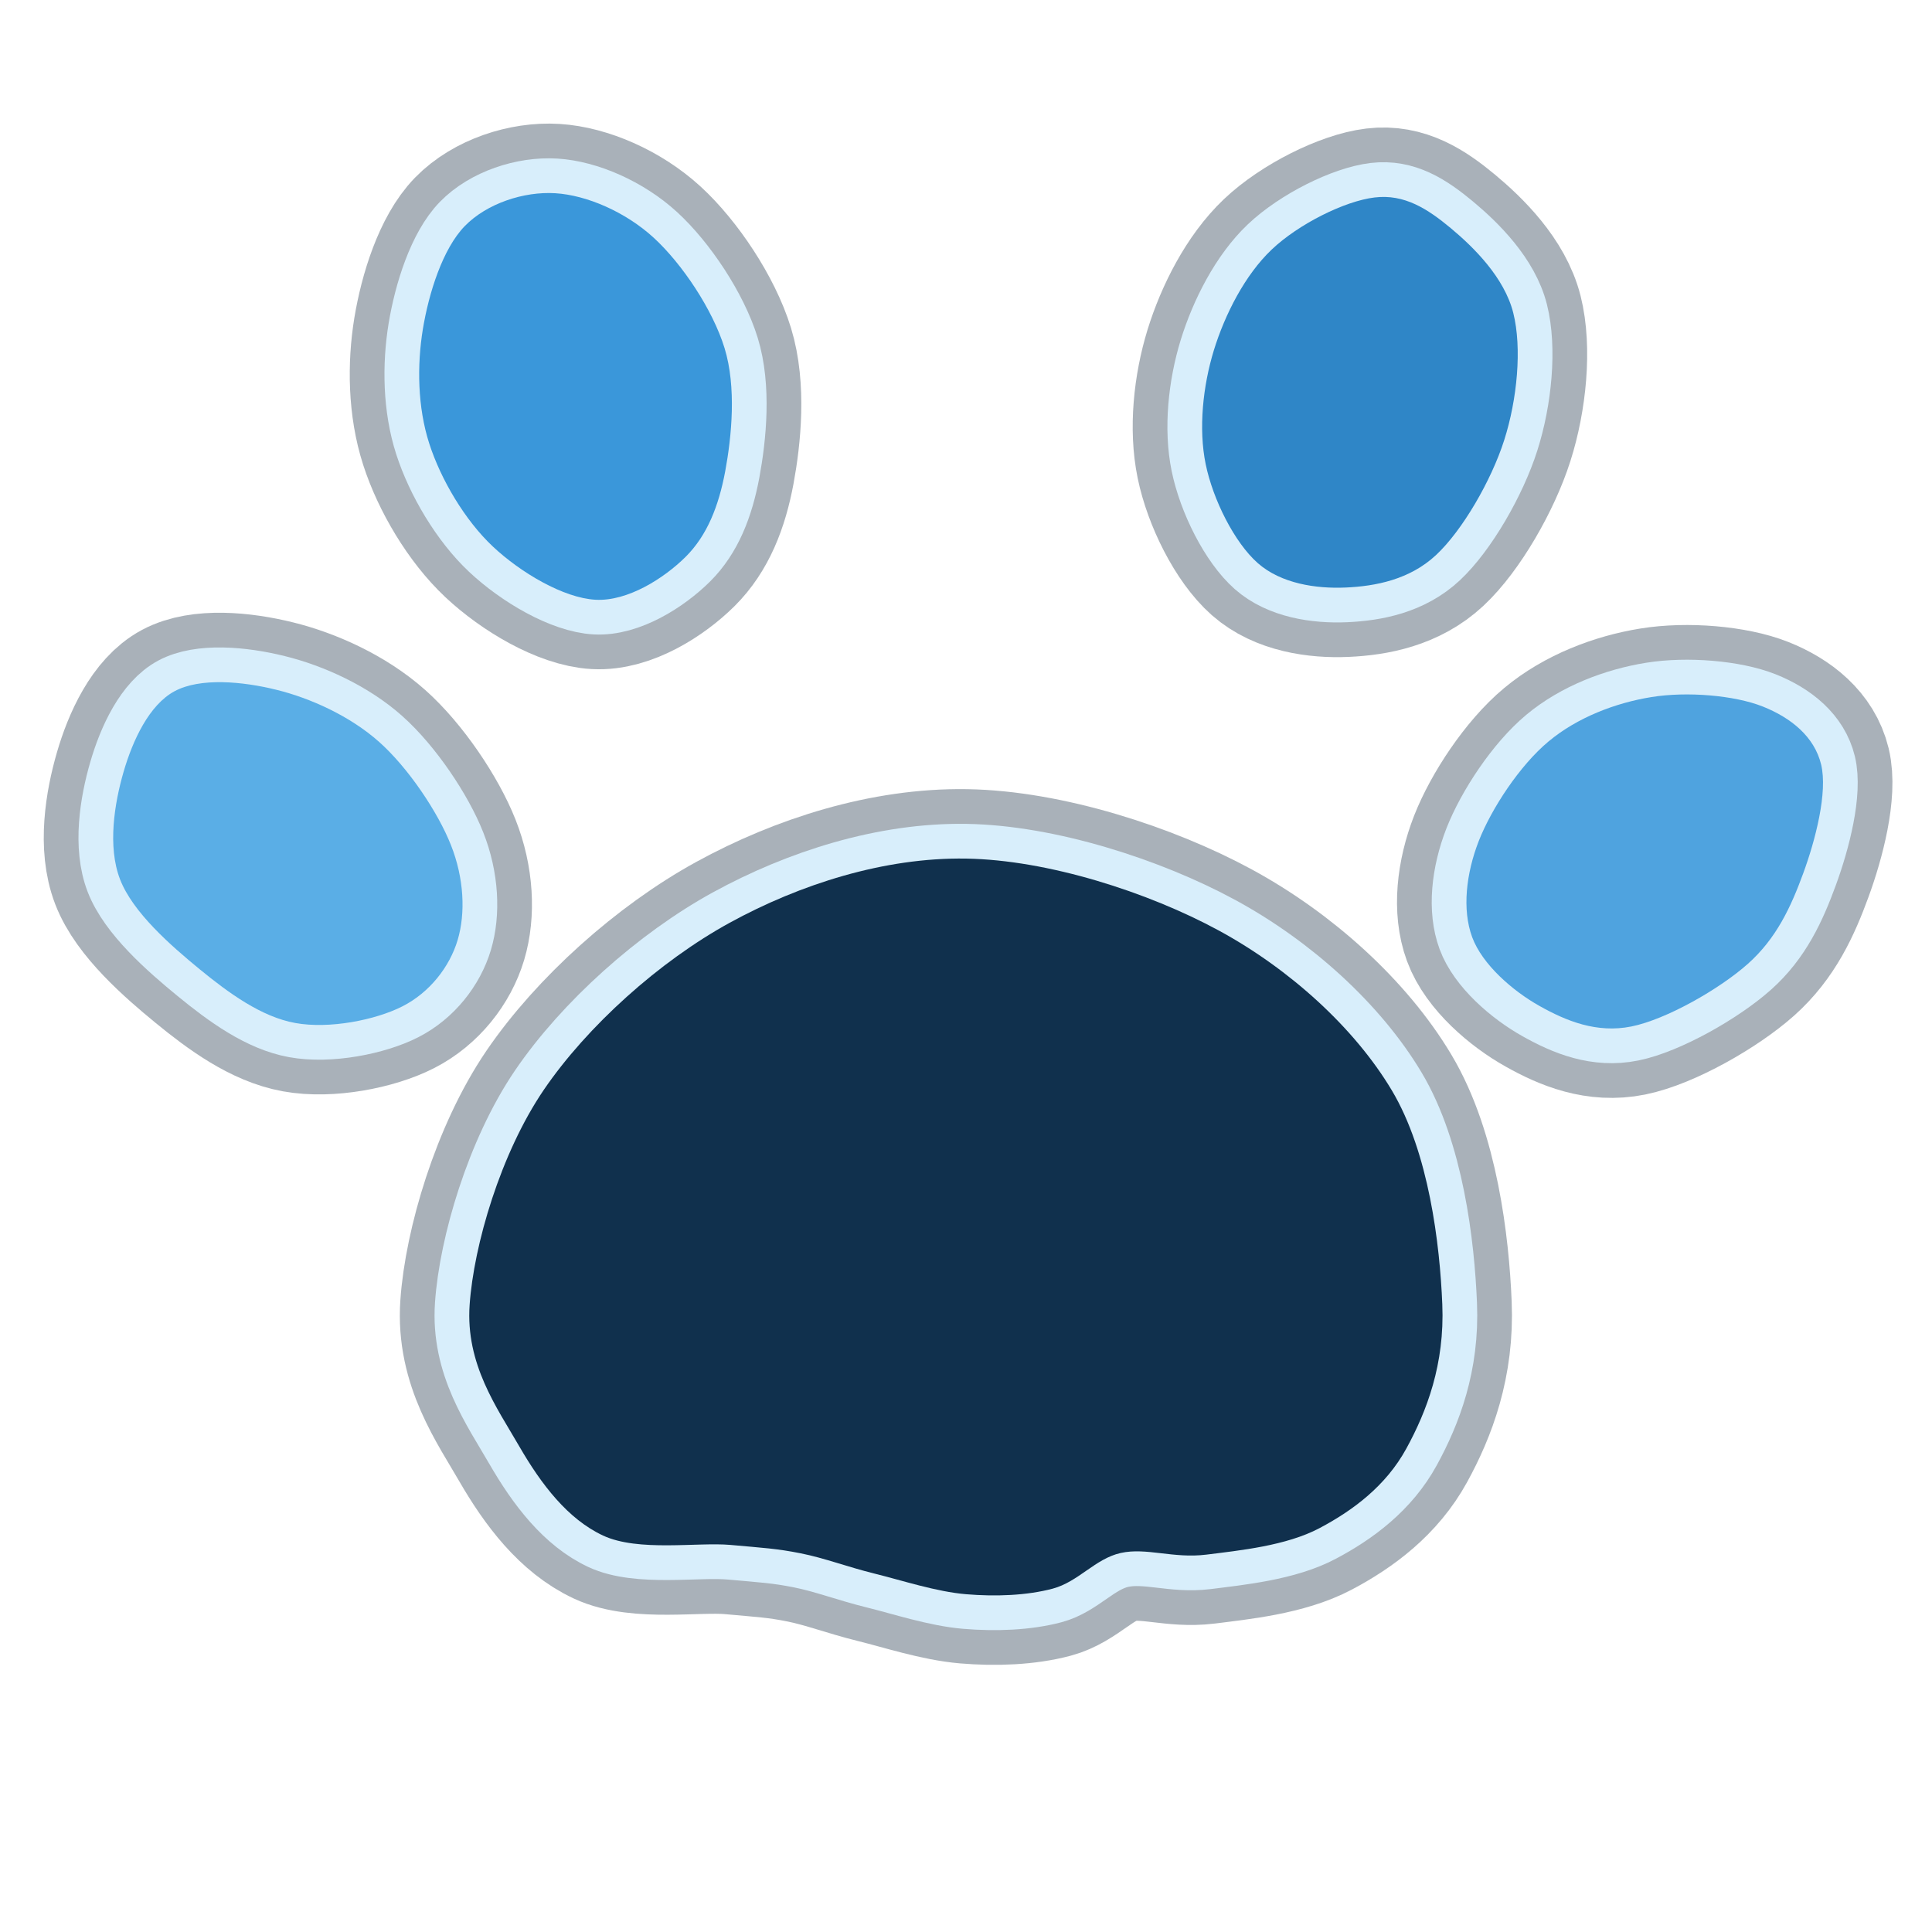
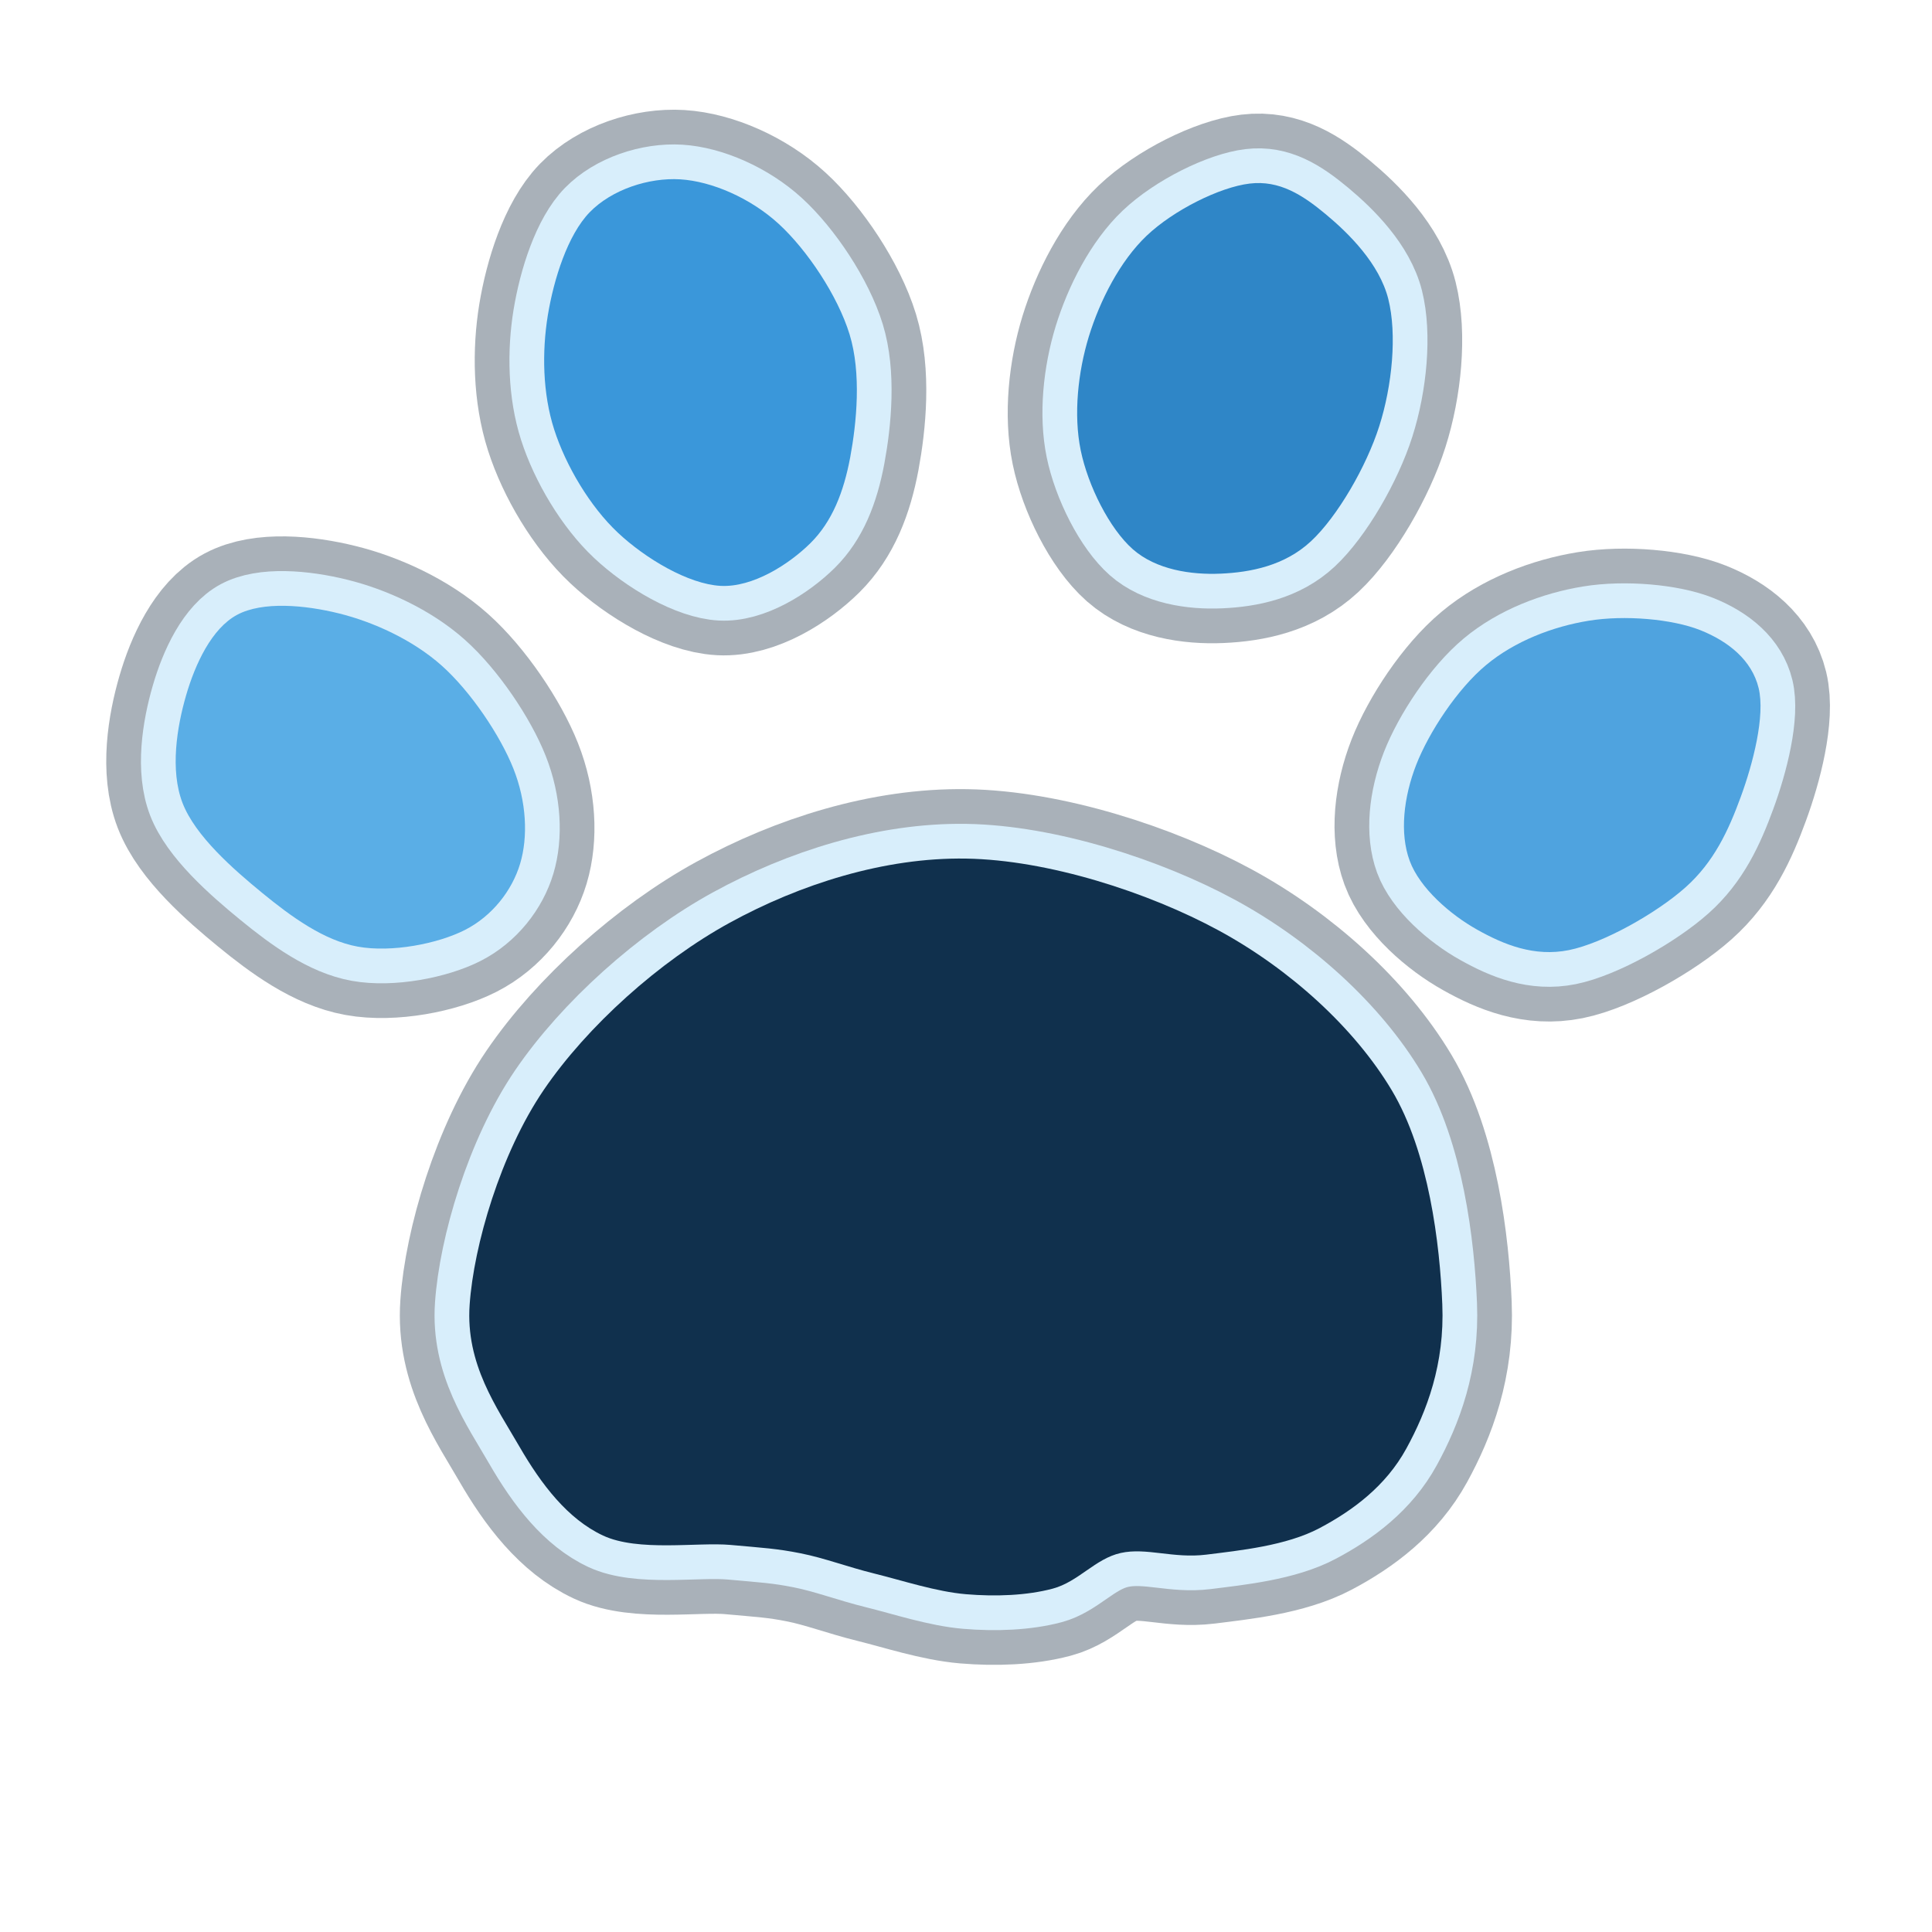
<svg xmlns="http://www.w3.org/2000/svg" viewBox="0 0 256 256" width="256" height="256">
  <g transform="translate(128 128) scale(0.92) translate(-128 -128)">
    <g fill="#0A2036" stroke="#0A2036" stroke-width="20" stroke-linejoin="round" opacity="0.35">
      <path d="M128.00,112.53C139.74,112.71 154.21,117.35 164.43,122.90C174.65,128.46 183.95,136.91 189.31,145.88C194.68,154.85 196.25,168.12 196.60,176.73C196.96,185.34 194.36,192.14 191.41,197.52C188.47,202.89 183.72,206.42 178.92,208.96C174.12,211.51 167.38,212.18 162.61,212.78C157.84,213.37 153.98,211.72 150.29,212.54C146.60,213.36 144.20,216.69 140.48,217.68C136.77,218.67 132.27,218.84 128.00,218.48C123.72,218.12 118.83,216.50 114.86,215.52C110.89,214.54 107.66,213.28 104.19,212.59C100.73,211.90 98.81,211.81 94.06,211.38C89.32,210.96 80.79,212.40 75.72,210.03C70.65,207.66 66.84,202.69 63.64,197.15C60.44,191.61 55.91,185.35 56.51,176.80C57.10,168.25 60.95,155.01 67.19,145.84C73.44,136.67 83.84,127.32 93.97,121.77C104.10,116.22 116.25,112.34 128.00,112.53Z" />
-       <path d="M43.48,95.73C47.67,99.46 51.94,105.83 53.82,110.59C55.71,115.35 55.94,120.40 54.78,124.27C53.62,128.14 50.75,131.81 46.85,133.80C42.96,135.79 36.27,137.10 31.40,136.21C26.53,135.33 21.84,131.92 17.63,128.47C13.42,125.02 7.99,120.26 6.16,115.52C4.33,110.78 5.36,104.54 6.67,100.03C7.98,95.51 10.35,90.39 14.02,88.42C17.69,86.45 23.78,87.00 28.69,88.22C33.60,89.43 39.29,92.00 43.48,95.73Z" />
-       <path d="M93.23,39.02C94.95,44.63 94.25,51.74 93.32,56.75C92.38,61.76 90.72,65.99 87.61,69.08C84.50,72.16 79.28,75.50 74.65,75.25C70.02,75.00 63.84,71.33 59.85,67.58C55.85,63.82 52.37,57.96 50.69,52.74C49.01,47.53 48.92,41.51 49.77,36.29C50.63,31.07 52.63,24.70 55.81,21.43C58.99,18.17 64.31,16.42 68.85,16.70C73.38,16.98 78.96,19.39 83.02,23.11C87.08,26.83 91.51,33.42 93.23,39.02Z" />
-       <path d="M205.52,52.25C203.67,58.06 199.50,65.27 195.69,68.82C191.89,72.36 186.97,73.30 182.69,73.49C178.41,73.68 173.38,72.93 170.02,69.97C166.66,67.00 163.57,60.83 162.52,55.72C161.47,50.61 162.12,44.46 163.70,39.31C165.29,34.16 168.17,28.48 172.02,24.82C175.88,21.15 182.55,17.82 186.85,17.31C191.15,16.79 194.49,18.96 197.82,21.73C201.15,24.50 205.54,28.85 206.82,33.93C208.10,39.02 207.38,46.43 205.52,52.25Z" />
-       <path d="M240.62,127.68C236.50,131.35 228.84,135.70 223.84,136.71C218.84,137.72 214.43,135.91 210.61,133.76C206.78,131.62 202.36,127.80 200.90,123.84C199.44,119.88 200.02,114.70 201.85,110.00C203.69,105.31 207.76,99.11 211.90,95.66C216.04,92.20 221.56,90.10 226.70,89.27C231.84,88.43 238.68,89.01 242.76,90.63C246.83,92.25 250.19,94.97 251.16,98.97C252.13,102.98 250.34,109.87 248.58,114.66C246.83,119.44 244.75,124.00 240.62,127.68Z" />
+       <path d="M52.48,84.73C56.67,88.46 60.94,94.83 62.82,99.59C64.71,104.35 64.94,109.40 63.78,113.27C62.62,117.14 59.75,120.81 55.85,122.80C51.96,124.79 45.27,126.10 40.40,125.21C35.53,124.33 30.84,120.92 26.63,117.47C22.42,114.02 16.99,109.26 15.16,104.52C13.33,99.78 14.36,93.54 15.67,89.03C16.98,84.51 19.35,79.39 23.02,77.42C26.69,75.45 32.78,76.00 37.69,77.22C42.60,78.43 48.29,81.00 52.48,84.73Z" />
+       <path d="M111.23,37.02C112.95,42.63 112.25,49.74 111.32,54.75C110.38,59.76 108.72,63.99 105.61,67.08C102.50,70.16 97.28,73.50 92.65,73.25C88.02,73.00 81.84,69.33 77.85,65.58C73.85,61.82 70.37,55.96 68.69,50.74C67.01,45.53 66.92,39.51 67.77,34.29C68.63,29.07 70.63,22.70 73.81,19.43C76.99,16.17 82.31,14.42 86.85,14.70C91.38,14.98 96.96,17.39 101.02,21.11C105.08,24.83 109.51,31.42 111.23,37.02Z" />
+       <path d="M187.52,50.25C185.67,56.06 181.50,63.27 177.69,66.82C173.89,70.36 168.97,71.30 164.69,71.49C160.41,71.68 155.38,70.93 152.02,67.97C148.66,65.00 145.57,58.83 144.52,53.72C143.47,48.61 144.12,42.46 145.70,37.31C147.29,32.16 150.17,26.48 154.02,22.82C157.88,19.15 164.55,15.82 168.85,15.31C173.15,14.79 176.49,16.96 179.82,19.73C183.15,22.50 187.54,26.85 188.82,31.93C190.10,37.02 189.38,44.43 187.52,50.25Z" />
+       <path d="M231.62,116.68C227.50,120.35 219.84,124.70 214.84,125.71C209.84,126.72 205.43,124.91 201.61,122.76C197.78,120.62 193.36,116.80 191.90,112.84C190.44,108.88 191.02,103.70 192.85,99.00C194.69,94.31 198.76,88.11 202.90,84.66C207.04,81.20 212.56,79.10 217.70,78.27C222.84,77.43 229.68,78.01 233.76,79.63C237.83,81.25 241.19,83.97 242.16,87.97C243.13,91.98 241.34,98.87 239.58,103.66C237.83,108.44 235.75,113.00 231.62,116.68Z" />
    </g>
    <g fill="#D8EEFB" stroke="#D8EEFB" stroke-width="10" stroke-linejoin="round">
      <path d="M128.00,112.53C139.74,112.71 154.21,117.35 164.43,122.90C174.65,128.46 183.95,136.91 189.31,145.88C194.68,154.85 196.25,168.12 196.60,176.73C196.96,185.34 194.36,192.14 191.41,197.52C188.47,202.89 183.72,206.42 178.92,208.96C174.12,211.51 167.38,212.18 162.61,212.78C157.84,213.37 153.98,211.72 150.29,212.54C146.60,213.36 144.20,216.69 140.48,217.68C136.77,218.67 132.27,218.84 128.00,218.48C123.72,218.12 118.83,216.50 114.86,215.52C110.89,214.54 107.66,213.28 104.19,212.59C100.73,211.90 98.81,211.81 94.06,211.38C89.32,210.96 80.79,212.40 75.72,210.03C70.65,207.66 66.84,202.69 63.64,197.15C60.44,191.61 55.91,185.35 56.51,176.80C57.10,168.25 60.95,155.01 67.19,145.84C73.44,136.67 83.84,127.32 93.97,121.77C104.10,116.22 116.25,112.34 128.00,112.53Z" />
-       <path d="M43.48,95.73C47.67,99.46 51.94,105.83 53.82,110.59C55.71,115.35 55.94,120.40 54.78,124.27C53.62,128.14 50.75,131.81 46.85,133.80C42.96,135.79 36.27,137.10 31.40,136.21C26.53,135.33 21.84,131.92 17.63,128.47C13.42,125.02 7.99,120.26 6.16,115.52C4.33,110.78 5.36,104.54 6.67,100.03C7.98,95.51 10.35,90.39 14.02,88.42C17.69,86.45 23.78,87.00 28.69,88.22C33.60,89.43 39.29,92.00 43.48,95.73Z" />
-       <path d="M93.23,39.02C94.95,44.63 94.25,51.74 93.32,56.75C92.38,61.76 90.72,65.99 87.61,69.08C84.50,72.16 79.28,75.50 74.65,75.25C70.02,75.00 63.84,71.33 59.85,67.58C55.85,63.82 52.37,57.96 50.69,52.74C49.01,47.53 48.92,41.51 49.77,36.29C50.63,31.07 52.63,24.70 55.81,21.43C58.99,18.17 64.31,16.42 68.85,16.70C73.38,16.98 78.96,19.39 83.02,23.11C87.08,26.83 91.51,33.42 93.23,39.02Z" />
-       <path d="M205.52,52.25C203.67,58.06 199.50,65.27 195.69,68.82C191.89,72.36 186.97,73.30 182.69,73.49C178.41,73.68 173.38,72.93 170.02,69.97C166.66,67.00 163.57,60.83 162.52,55.72C161.47,50.61 162.12,44.46 163.70,39.31C165.29,34.16 168.17,28.48 172.02,24.82C175.88,21.15 182.55,17.82 186.85,17.31C191.15,16.79 194.49,18.96 197.82,21.73C201.15,24.50 205.54,28.85 206.82,33.93C208.10,39.02 207.38,46.43 205.52,52.25Z" />
-       <path d="M240.62,127.68C236.50,131.35 228.84,135.70 223.84,136.71C218.84,137.72 214.43,135.91 210.61,133.76C206.78,131.62 202.36,127.80 200.90,123.84C199.44,119.88 200.02,114.70 201.85,110.00C203.69,105.31 207.76,99.11 211.90,95.66C216.04,92.20 221.56,90.10 226.70,89.27C231.84,88.43 238.68,89.01 242.76,90.63C246.83,92.25 250.19,94.97 251.16,98.97C252.13,102.98 250.34,109.87 248.58,114.66C246.83,119.44 244.75,124.00 240.62,127.68Z" />
+       <path d="M52.48,84.73C56.67,88.46 60.94,94.83 62.82,99.59C64.71,104.35 64.94,109.40 63.78,113.27C62.62,117.14 59.75,120.81 55.85,122.80C51.96,124.79 45.27,126.10 40.40,125.21C35.53,124.33 30.84,120.92 26.63,117.47C22.42,114.02 16.99,109.26 15.16,104.52C13.33,99.78 14.36,93.54 15.67,89.03C16.98,84.51 19.35,79.39 23.02,77.42C26.69,75.45 32.78,76.00 37.69,77.22C42.60,78.43 48.29,81.00 52.48,84.73Z" />
+       <path d="M111.23,37.02C112.95,42.63 112.25,49.74 111.32,54.75C110.38,59.76 108.72,63.99 105.61,67.08C102.50,70.16 97.28,73.50 92.65,73.25C88.02,73.00 81.84,69.33 77.85,65.58C73.85,61.82 70.37,55.96 68.69,50.74C67.01,45.53 66.92,39.51 67.77,34.29C68.63,29.07 70.63,22.70 73.81,19.43C76.99,16.17 82.31,14.42 86.85,14.70C91.38,14.98 96.96,17.39 101.02,21.11C105.08,24.83 109.51,31.42 111.23,37.02Z" />
+       <path d="M187.52,50.25C185.67,56.06 181.50,63.27 177.69,66.82C173.89,70.36 168.97,71.30 164.69,71.49C160.41,71.68 155.38,70.93 152.02,67.97C148.66,65.00 145.57,58.83 144.52,53.72C143.47,48.61 144.12,42.46 145.70,37.31C147.29,32.16 150.17,26.48 154.02,22.82C157.88,19.15 164.55,15.82 168.85,15.31C173.15,14.79 176.49,16.96 179.82,19.73C183.15,22.50 187.54,26.85 188.82,31.93C190.10,37.02 189.38,44.43 187.52,50.25Z" />
+       <path d="M231.62,116.68C227.50,120.35 219.84,124.70 214.84,125.71C209.84,126.72 205.43,124.91 201.61,122.76C197.78,120.62 193.36,116.80 191.90,112.84C190.44,108.88 191.02,103.70 192.85,99.00C194.69,94.31 198.76,88.11 202.90,84.66C207.04,81.20 212.56,79.10 217.70,78.27C222.84,77.43 229.68,78.01 233.76,79.63C237.83,81.25 241.19,83.97 242.16,87.97C243.13,91.98 241.34,98.87 239.58,103.66C237.83,108.44 235.75,113.00 231.62,116.68Z" />
    </g>
    <path d="M128.00,112.53C139.74,112.71 154.21,117.35 164.43,122.90C174.65,128.46 183.95,136.91 189.31,145.88C194.68,154.85 196.25,168.12 196.60,176.73C196.96,185.34 194.36,192.14 191.41,197.52C188.47,202.89 183.72,206.42 178.92,208.96C174.12,211.51 167.38,212.18 162.61,212.78C157.84,213.37 153.98,211.72 150.29,212.54C146.60,213.36 144.20,216.69 140.48,217.68C136.77,218.67 132.27,218.84 128.00,218.48C123.72,218.12 118.83,216.50 114.86,215.52C110.89,214.54 107.66,213.28 104.19,212.59C100.73,211.90 98.81,211.81 94.06,211.38C89.32,210.96 80.79,212.40 75.72,210.03C70.65,207.66 66.84,202.69 63.64,197.15C60.44,191.61 55.91,185.35 56.51,176.80C57.10,168.25 60.95,155.01 67.19,145.84C73.44,136.67 83.84,127.32 93.97,121.77C104.10,116.22 116.25,112.34 128.00,112.53Z" fill="#10304D" />
-     <path d="M43.48,95.73C47.67,99.46 51.94,105.83 53.82,110.59C55.71,115.35 55.94,120.40 54.78,124.27C53.62,128.14 50.75,131.81 46.85,133.80C42.96,135.79 36.27,137.10 31.40,136.21C26.53,135.33 21.84,131.92 17.63,128.47C13.42,125.02 7.99,120.26 6.16,115.52C4.33,110.78 5.36,104.54 6.67,100.03C7.98,95.51 10.35,90.39 14.02,88.42C17.69,86.45 23.78,87.00 28.69,88.22C33.60,89.43 39.29,92.00 43.48,95.73Z" fill="#5AAEE6" />
-     <path d="M93.23,39.02C94.95,44.63 94.25,51.74 93.32,56.75C92.38,61.76 90.72,65.99 87.61,69.08C84.50,72.16 79.28,75.50 74.65,75.25C70.02,75.00 63.84,71.33 59.85,67.58C55.85,63.82 52.37,57.96 50.69,52.74C49.01,47.53 48.92,41.51 49.77,36.29C50.63,31.07 52.63,24.70 55.81,21.43C58.99,18.17 64.31,16.42 68.85,16.70C73.38,16.98 78.96,19.39 83.02,23.11C87.08,26.83 91.51,33.42 93.23,39.02Z" fill="#3A97DA" />
-     <path d="M205.52,52.25C203.67,58.06 199.50,65.27 195.69,68.82C191.89,72.36 186.97,73.30 182.69,73.49C178.41,73.68 173.38,72.93 170.02,69.97C166.66,67.00 163.57,60.83 162.52,55.72C161.47,50.61 162.12,44.46 163.70,39.31C165.29,34.16 168.17,28.48 172.02,24.82C175.88,21.15 182.55,17.82 186.85,17.31C191.15,16.79 194.49,18.96 197.82,21.73C201.15,24.50 205.54,28.85 206.82,33.93C208.10,39.02 207.38,46.43 205.52,52.25Z" fill="#2F86C7" />
-     <path d="M240.62,127.68C236.50,131.35 228.84,135.70 223.84,136.71C218.84,137.72 214.43,135.91 210.61,133.76C206.78,131.62 202.36,127.80 200.90,123.84C199.44,119.88 200.02,114.70 201.85,110.00C203.69,105.31 207.76,99.11 211.90,95.66C216.04,92.20 221.56,90.10 226.70,89.27C231.84,88.43 238.68,89.01 242.76,90.63C246.83,92.25 250.19,94.97 251.16,98.97C252.13,102.98 250.34,109.87 248.58,114.66C246.83,119.44 244.75,124.00 240.62,127.68Z" fill="#4FA3DF" />
+     <path d="M52.48,84.73C56.67,88.46 60.94,94.83 62.82,99.59C64.71,104.35 64.94,109.40 63.78,113.27C62.62,117.14 59.75,120.81 55.85,122.80C51.96,124.79 45.27,126.10 40.40,125.21C35.53,124.33 30.84,120.92 26.63,117.47C22.42,114.02 16.99,109.26 15.16,104.52C13.33,99.78 14.36,93.54 15.67,89.03C16.98,84.51 19.35,79.39 23.02,77.42C26.69,75.45 32.78,76.00 37.69,77.22C42.60,78.43 48.29,81.00 52.48,84.73Z" fill="#5AAEE6" />
+     <path d="M111.23,37.02C112.95,42.63 112.25,49.74 111.32,54.75C110.38,59.76 108.72,63.99 105.61,67.08C102.50,70.16 97.28,73.50 92.65,73.25C88.02,73.00 81.84,69.33 77.85,65.58C73.85,61.82 70.37,55.96 68.69,50.74C67.01,45.53 66.92,39.51 67.77,34.29C68.63,29.07 70.63,22.70 73.81,19.43C76.99,16.17 82.31,14.42 86.85,14.70C91.38,14.98 96.96,17.39 101.02,21.11C105.08,24.83 109.51,31.42 111.23,37.02Z" fill="#3A97DA" />
+     <path d="M187.52,50.25C185.67,56.06 181.50,63.27 177.69,66.82C173.89,70.36 168.97,71.30 164.69,71.49C160.41,71.68 155.38,70.93 152.02,67.97C148.66,65.00 145.57,58.83 144.52,53.72C143.47,48.61 144.12,42.46 145.70,37.31C147.29,32.16 150.17,26.48 154.02,22.82C157.88,19.15 164.55,15.82 168.85,15.31C173.15,14.79 176.49,16.96 179.82,19.73C183.15,22.50 187.54,26.85 188.82,31.93C190.10,37.02 189.38,44.43 187.52,50.25Z" fill="#2F86C7" />
+     <path d="M231.62,116.68C227.50,120.35 219.84,124.70 214.84,125.71C209.84,126.72 205.43,124.91 201.61,122.76C197.78,120.62 193.36,116.80 191.90,112.84C190.44,108.88 191.02,103.70 192.85,99.00C194.69,94.31 198.76,88.11 202.90,84.66C207.04,81.20 212.56,79.10 217.70,78.27C222.84,77.43 229.68,78.01 233.76,79.63C237.83,81.25 241.19,83.97 242.16,87.97C243.13,91.98 241.34,98.87 239.58,103.66C237.83,108.44 235.75,113.00 231.62,116.68Z" fill="#4FA3DF" />
  </g>
</svg>
